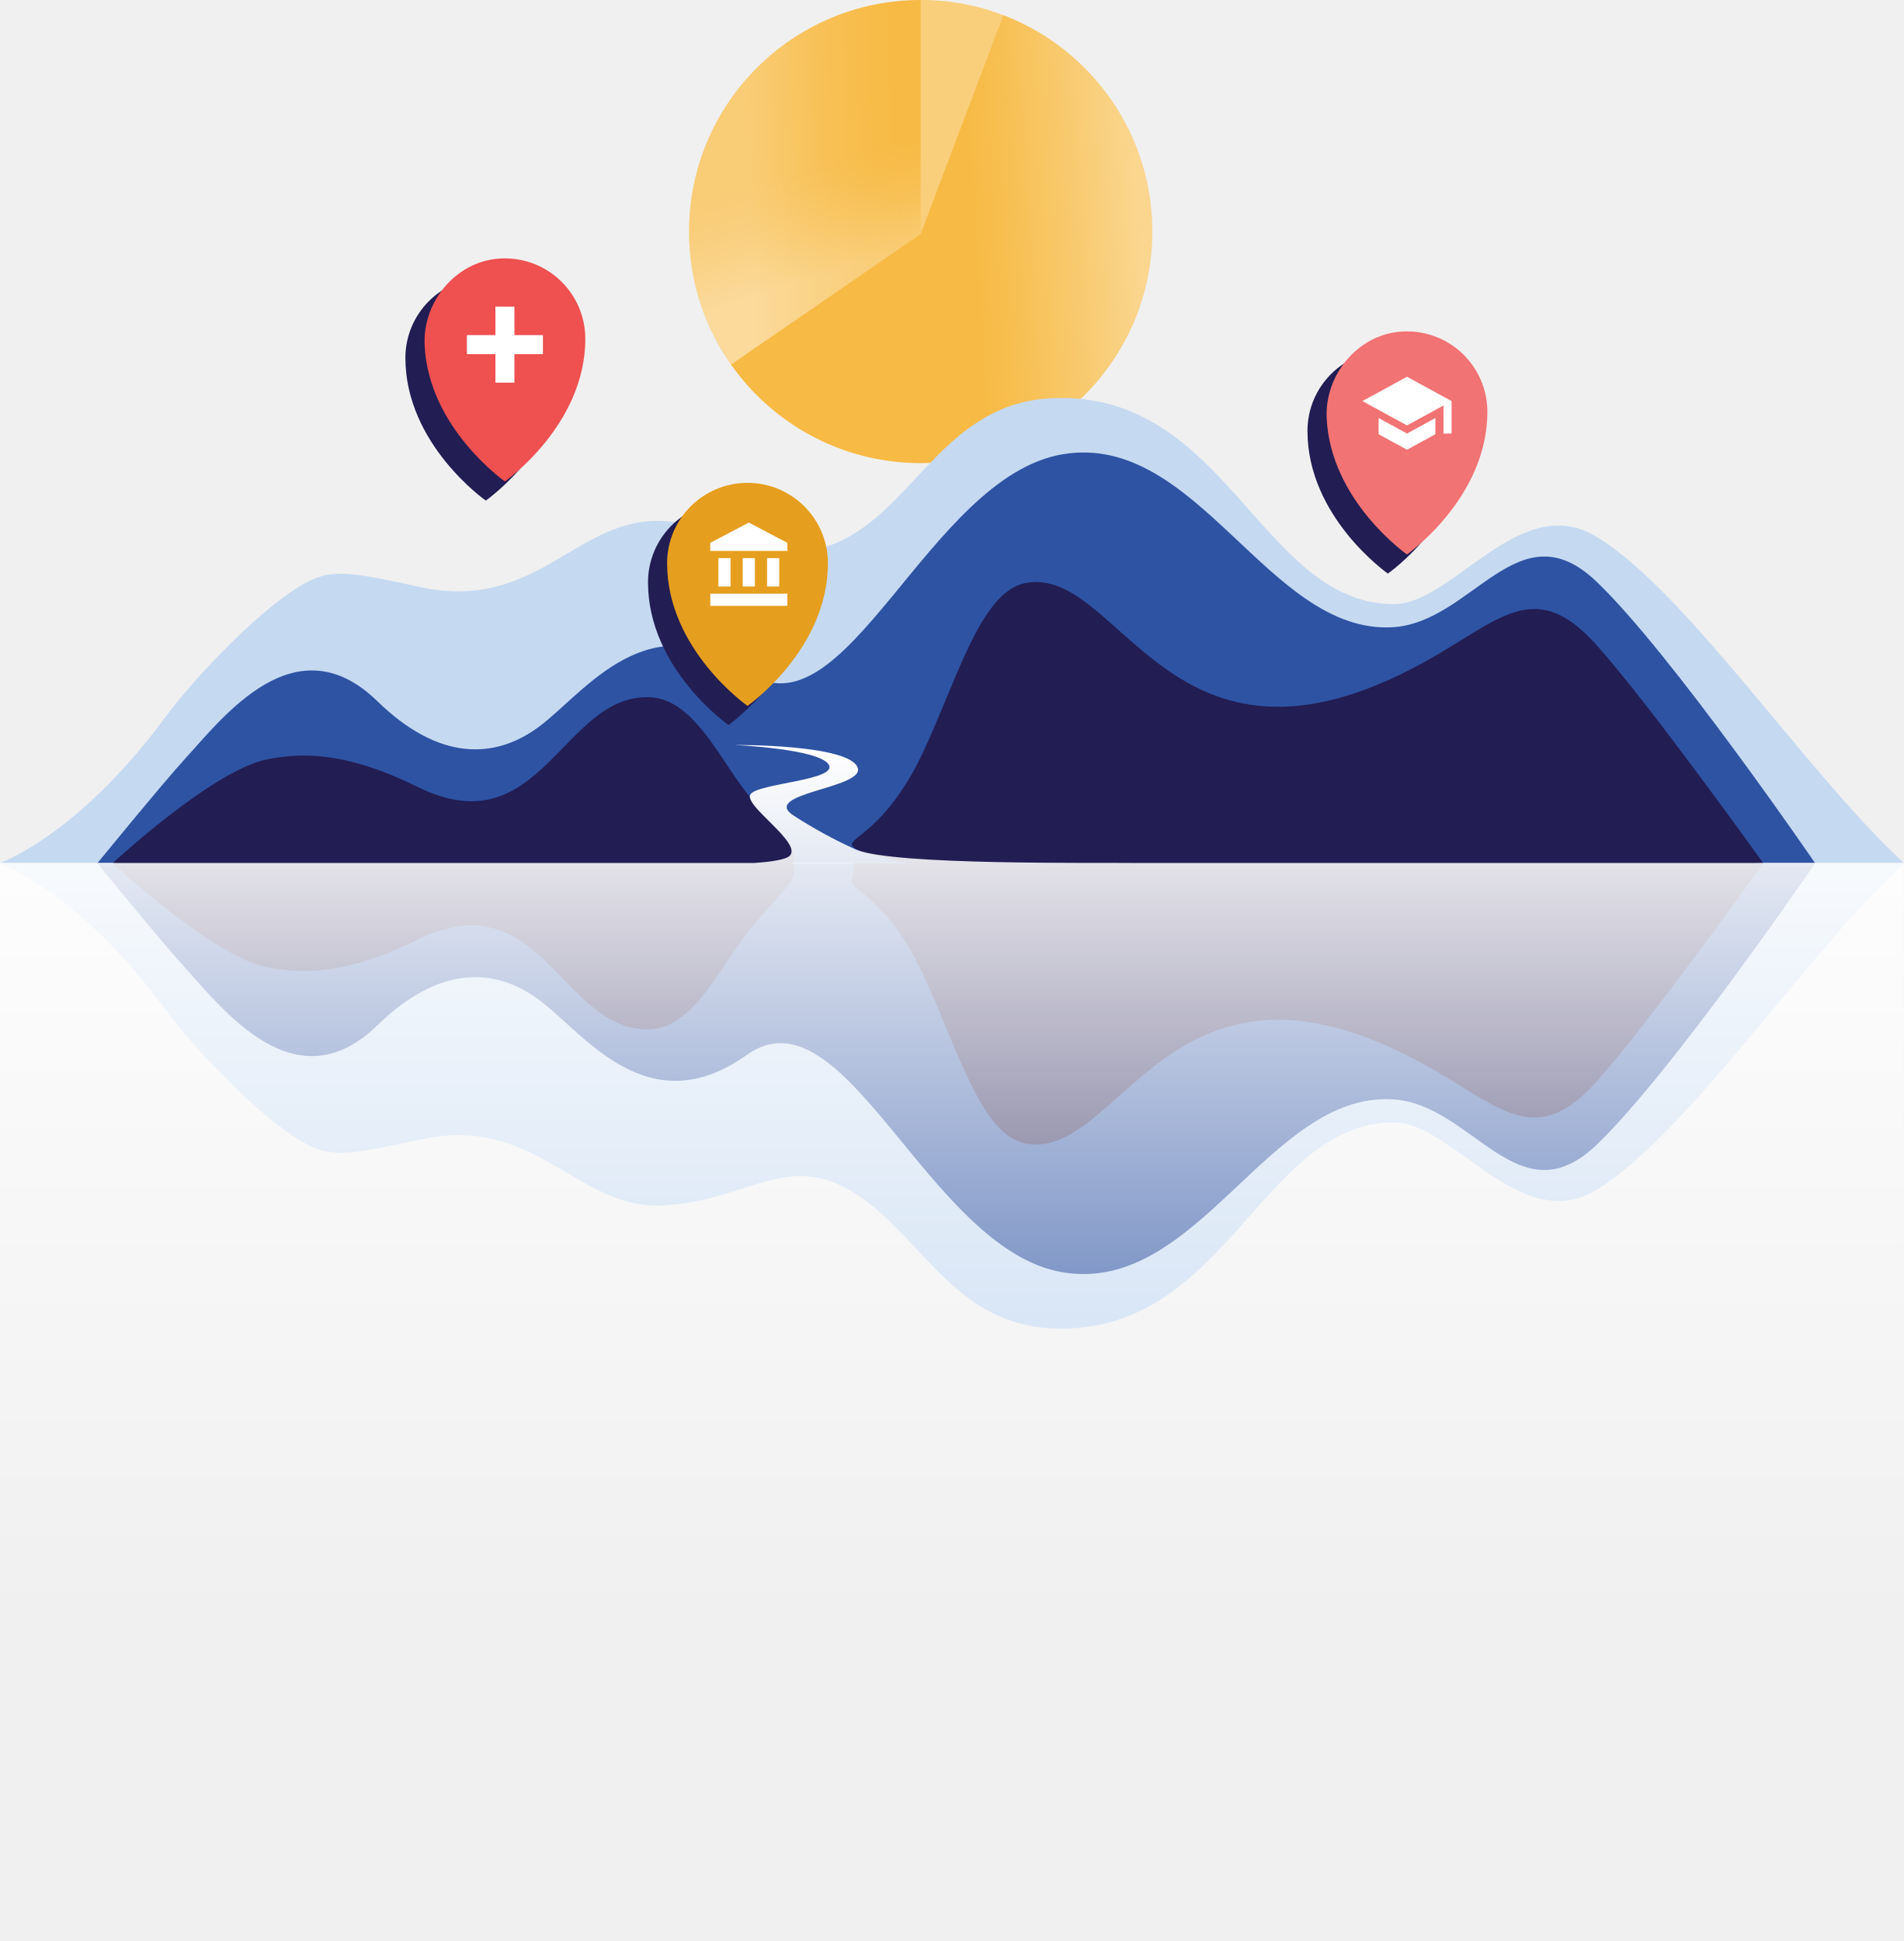
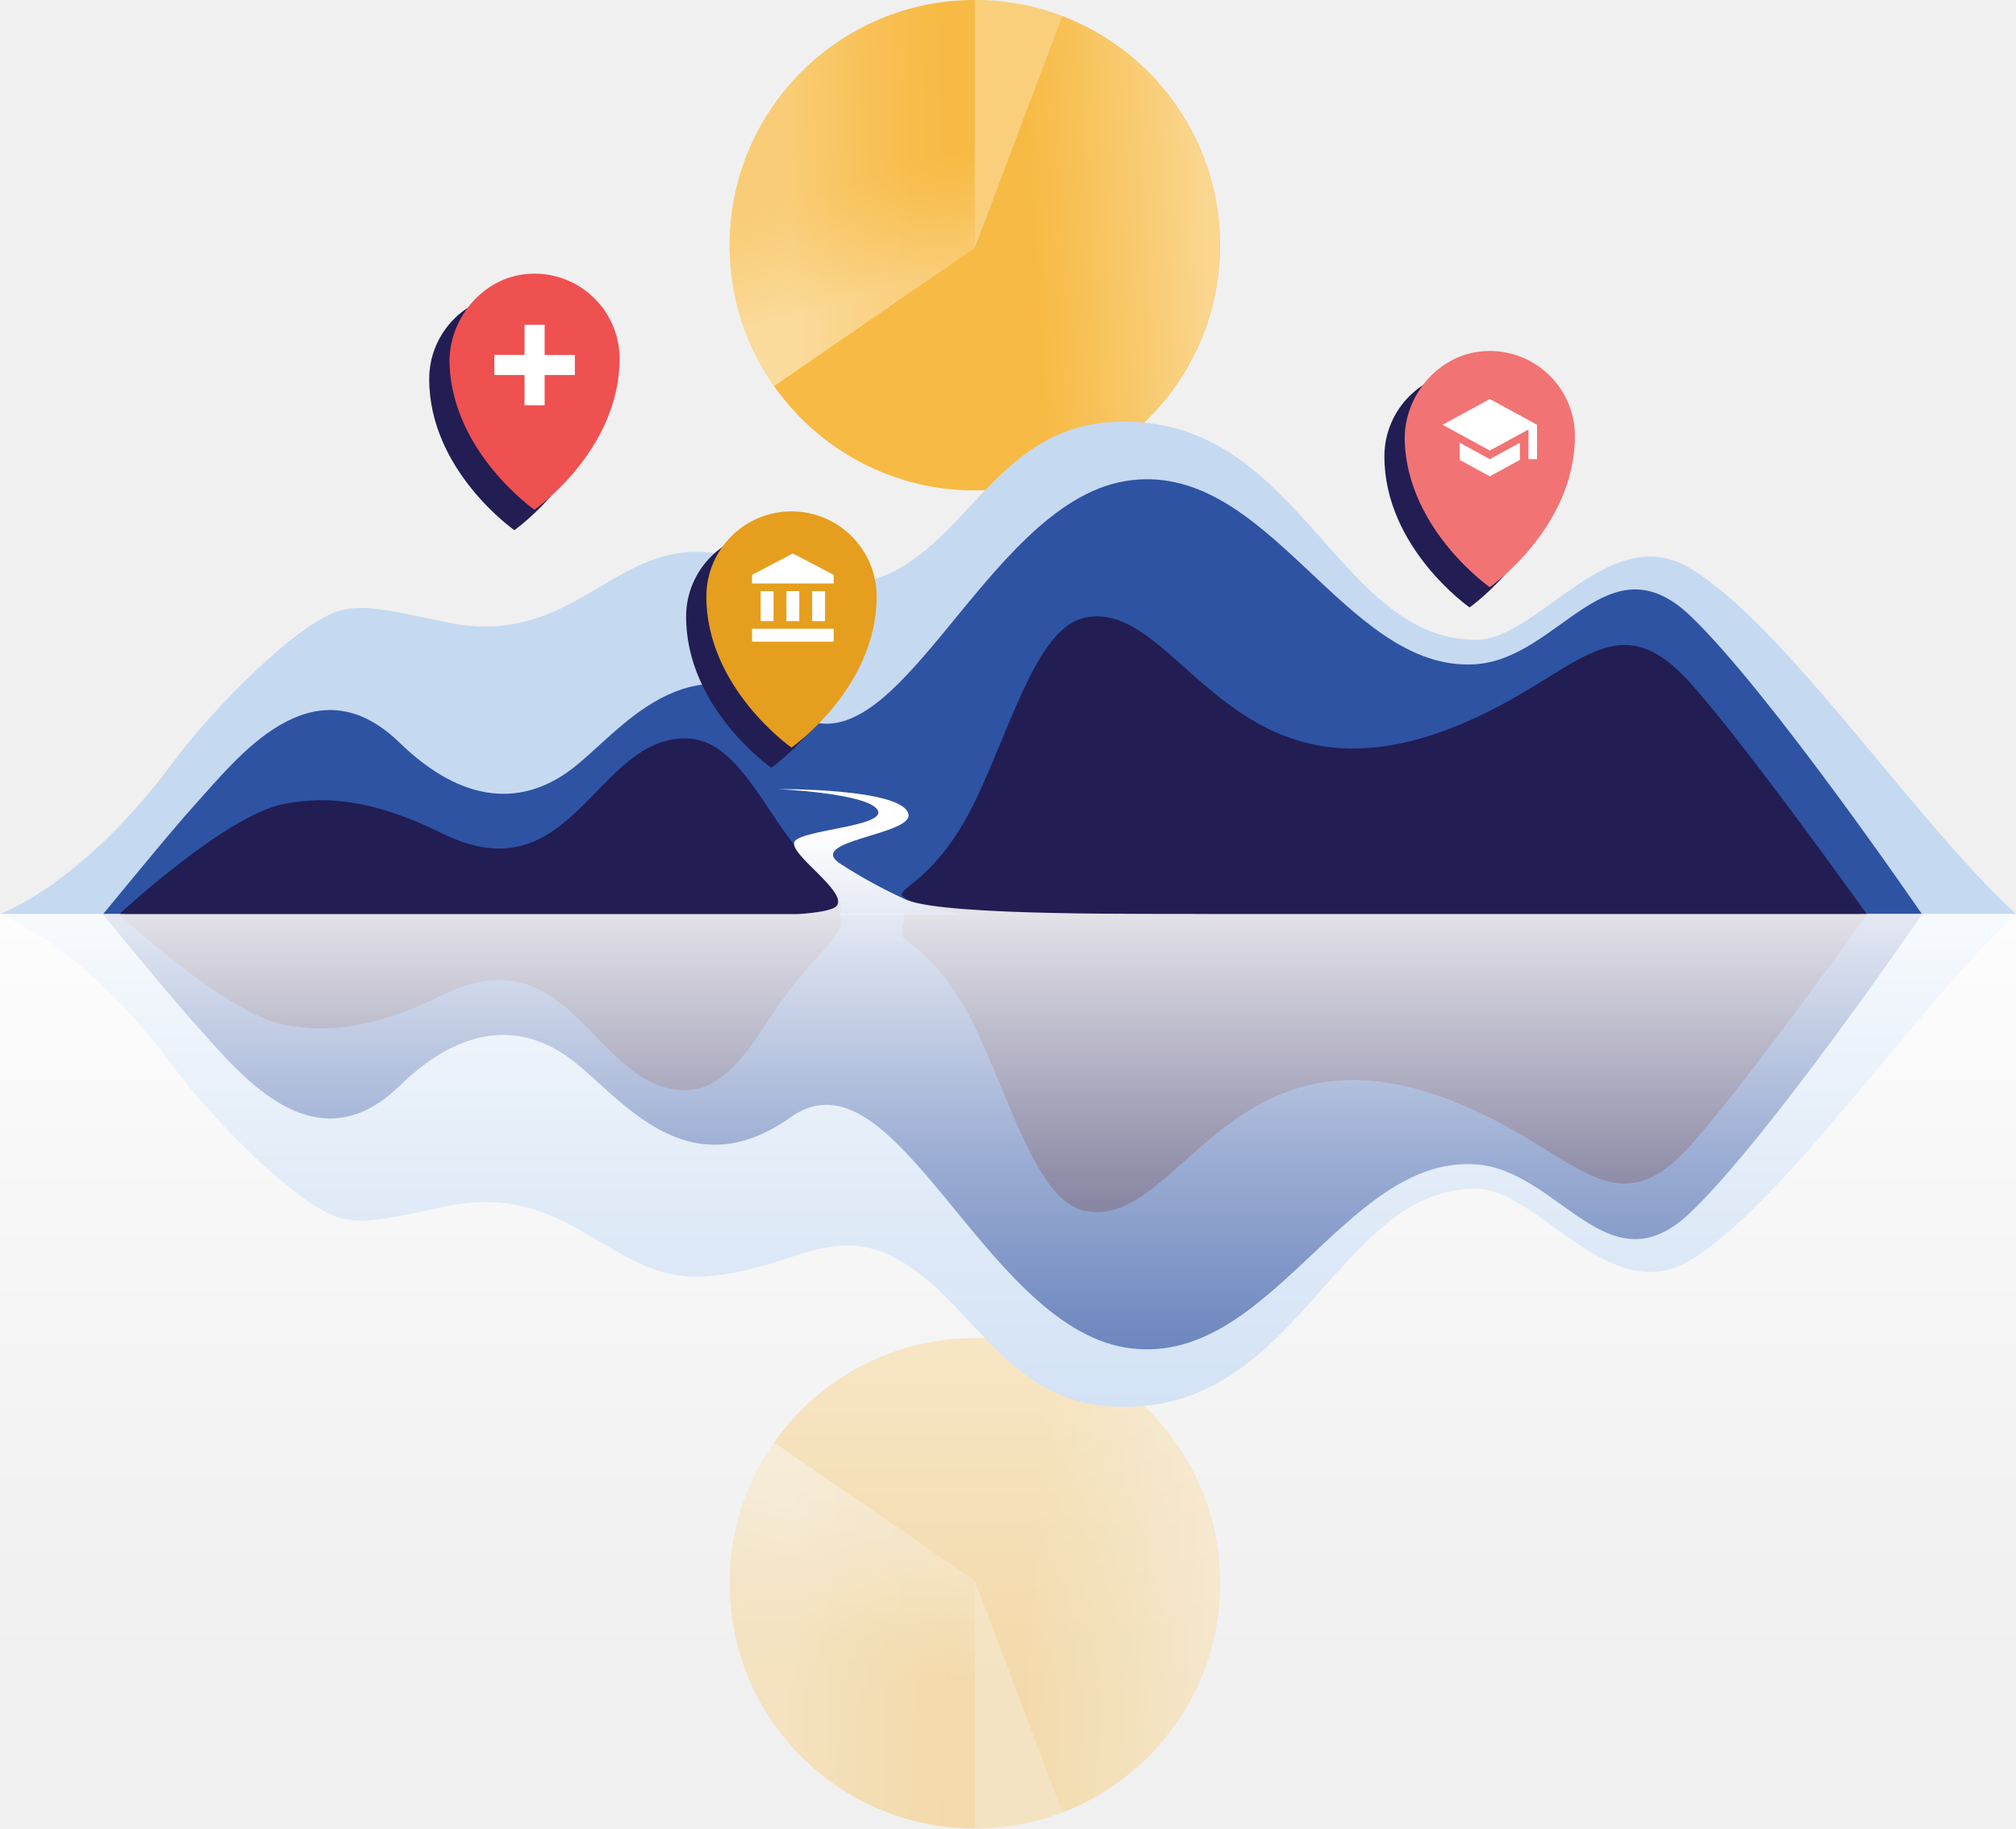
- <svg xmlns="http://www.w3.org/2000/svg" xmlns:xlink="http://www.w3.org/1999/xlink" width="490.371" height="500.001" viewBox="0 0 490.371 500.001">
+ <svg xmlns="http://www.w3.org/2000/svg" xmlns:xlink="http://www.w3.org/1999/xlink" viewBox="0 0 490.37 444.75">
  <defs>
-     <style>.a{fill:#f7ba44;}.b{fill:url(#a);}.c{opacity:0.4;fill:url(#b);}.d{fill:url(#c);}.e,.j{fill:#fff;}.e{opacity:0.3;}.f{fill:url(#d);}.g{fill:url(#e);}.h{fill:#221d53;}.i{fill:#ef5050;}.k{fill:#f27373;}.l{fill:#c5d9f1;}.m{fill:#2e53a3;}.n{fill:url(#f);}.o{fill:#e59e1e;}</style>
-     <linearGradient id="a" x1="-0.715" y1="0.533" x2="0.786" y2="0.478" gradientUnits="objectBoundingBox">
-       <stop offset="0" stop-color="#fff" stop-opacity="0.267" />
-       <stop offset="0.037" stop-color="#fff" stop-opacity="0.235" />
-       <stop offset="0.206" stop-color="#fff" stop-opacity="0.106" />
-       <stop offset="0.348" stop-color="#fff" stop-opacity="0.027" />
-       <stop offset="0.443" stop-color="#fff" stop-opacity="0" />
+     <style>.cls-1{opacity:0.4;}.cls-2{fill:#f7ba44;}.cls-3{fill:url(#linear-gradient);}.cls-10,.cls-4{opacity:0.4;}.cls-10,.cls-4,.cls-6{isolation:isolate;}.cls-4{fill:url(#linear-gradient-2);}.cls-5{fill:url(#linear-gradient-3);}.cls-16,.cls-6{fill:#fff;}.cls-6{opacity:0.3;}.cls-7{fill:url(#linear-gradient-4);}.cls-8{fill:url(#linear-gradient-5);}.cls-9{fill:url(#linear-gradient-6);}.cls-10{fill:url(#linear-gradient-7);}.cls-11{fill:url(#linear-gradient-8);}.cls-12{fill:url(#linear-gradient-9);}.cls-13{fill:url(#linear-gradient-10);}.cls-14{fill:#221d53;}.cls-15{fill:#ef5050;}.cls-17{fill:#f27373;}.cls-18{fill:#c5d9f1;}.cls-19{fill:#2e53a3;}.cls-20{fill:url(#linear-gradient-11);}.cls-21{fill:#e59e1e;}</style>
+     <linearGradient id="linear-gradient" x1="-159.49" y1="586.71" x2="-157.99" y2="586.77" gradientTransform="translate(9707.05 -67302.7) scale(59.64 115.36)" gradientUnits="userSpaceOnUse">
+       <stop offset="0" stop-color="#fff" stop-opacity="0.27" />
+       <stop offset="0.04" stop-color="#fff" stop-opacity="0.23" />
+       <stop offset="0.21" stop-color="#fff" stop-opacity="0.11" />
+       <stop offset="0.35" stop-color="#fff" stop-opacity="0.03" />
+       <stop offset="0.44" stop-color="#fff" stop-opacity="0" />
    </linearGradient>
-     <linearGradient id="b" x1="0.972" y1="0.472" x2="-0.224" y2="0.552" gradientUnits="objectBoundingBox">
+     <linearGradient id="linear-gradient-2" x1="-153.59" y1="586.78" x2="-154.78" y2="586.7" gradientTransform="translate(16952.3 -67301.41) scale(108.46 115.36)" gradientUnits="userSpaceOnUse">
      <stop offset="0" stop-color="#fff" />
-       <stop offset="0.157" stop-color="#fadb9f" />
-       <stop offset="0.276" stop-color="#f8c35d" />
-       <stop offset="0.331" stop-color="#f7ba44" />
+       <stop offset="0.16" stop-color="#fadb9f" />
+       <stop offset="0.28" stop-color="#f8c35d" />
+       <stop offset="0.33" stop-color="#f7ba44" />
    </linearGradient>
-     <linearGradient id="c" x1="-2.111" y1="0.553" x2="2.095" y2="0.448" xlink:href="#a" />
-     <linearGradient id="d" x1="0.264" y1="0.514" x2="1.766" y2="0.446" xlink:href="#a" />
-     <linearGradient id="e" x1="0.58" y1="0.759" x2="0.451" y2="0.078" xlink:href="#a" />
-     <linearGradient id="f" x1="0.5" y1="1" x2="0.5" gradientUnits="objectBoundingBox">
-       <stop offset="0.264" stop-color="#fff" stop-opacity="0" />
-       <stop offset="1" stop-color="#fff" />
+     <linearGradient id="linear-gradient-3" x1="-177.75" y1="639.71" x2="-173.55" y2="639.82" gradientTransform="translate(3977.21 -38160.69) scale(21.29 60.3)" xlink:href="#linear-gradient" />
+     <linearGradient id="linear-gradient-4" x1="-158.51" y1="600" x2="-157.01" y2="600.07" gradientTransform="translate(9647.77 -55943.56) scale(59.65 93.9)" xlink:href="#linear-gradient" />
+     <linearGradient id="linear-gradient-5" x1="-158.19" y1="599.75" x2="-158.32" y2="600.44" gradientTransform="translate(9647.77 -55943.56) scale(59.65 93.9)" xlink:href="#linear-gradient" />
+     <linearGradient id="linear-gradient-6" x1="-159.49" y1="529.56" x2="-157.99" y2="529.61" gradientTransform="matrix(59.64, 0, 0, -115.36, 9707.05, 61154.26)" xlink:href="#linear-gradient" />
+     <linearGradient id="linear-gradient-7" x1="-153.59" y1="529.62" x2="-154.78" y2="529.54" gradientTransform="matrix(108.46, 0, 0, -115.36, 16952.3, 61152.97)" xlink:href="#linear-gradient-2" />
+     <linearGradient id="linear-gradient-8" x1="-177.75" y1="530.36" x2="-173.55" y2="530.47" gradientTransform="matrix(21.29, 0, 0, -60.3, 3977.21, 32012.25)" xlink:href="#linear-gradient" />
+     <linearGradient id="linear-gradient-9" x1="-158.51" y1="529.78" x2="-157.01" y2="529.85" gradientTransform="matrix(59.65, 0, 0, -93.9, 9647.77, 49795.12)" xlink:href="#linear-gradient" />
+     <linearGradient id="linear-gradient-10" x1="-158.19" y1="529.54" x2="-158.32" y2="530.22" gradientTransform="matrix(59.65, 0, 0, -93.9, 9647.77, 49795.12)" xlink:href="#linear-gradient" />
+     <linearGradient id="linear-gradient-11" x1="-150.05" y1="528.71" x2="-150.05" y2="529.53" gradientTransform="matrix(490.37, 0, 0, -308.09, 73824.28, 163335.94)" gradientUnits="userSpaceOnUse">
+       <stop offset="0.13" stop-color="#fff" stop-opacity="0" />
+       <stop offset="0.2" stop-color="#fff" stop-opacity="0.04" />
+       <stop offset="0.32" stop-color="#fff" stop-opacity="0.14" />
+       <stop offset="0.47" stop-color="#fff" stop-opacity="0.3" />
+       <stop offset="0.65" stop-color="#fff" stop-opacity="0.52" />
+       <stop offset="0.85" stop-color="#fff" stop-opacity="0.81" />
+       <stop offset="0.97" stop-color="#fff" />
    </linearGradient>
  </defs>
-   <g transform="translate(-984 -452)">
-     <circle class="a" cx="59.643" cy="59.643" r="59.643" transform="translate(1161.48 452)" />
-     <path class="b" d="M2184.153,3580.968a59.655,59.655,0,0,0-38.35-55.714l-21.294,56.367v58.991A59.645,59.645,0,0,0,2184.153,3580.968Z" transform="translate(-903.386 -3069.324)" />
-     <path class="c" d="M2145.8,3525.254l-21.294,56.367-48.813,33.6a59.639,59.639,0,1,0,70.107-89.966Z" transform="translate(-903.386 -3069.324)" />
-     <path class="d" d="M2124.509,3581.621l21.294-56.367a59.478,59.478,0,0,0-21.294-3.929Z" transform="translate(-903.386 -3069.324)" />
-     <path class="e" d="M2124.509,3581.621l21.294-56.367a59.478,59.478,0,0,0-21.294-3.929Z" transform="translate(-903.386 -3069.324)" />
-     <path class="f" d="M2124.509,3521.325a59.628,59.628,0,0,0-48.813,93.9l48.813-33.6Z" transform="translate(-903.386 -3069.324)" />
-     <path class="g" d="M2124.509,3521.325a59.628,59.628,0,0,0-48.813,93.9l48.813-33.6Z" transform="translate(-903.386 -3069.324)" />
-     <g transform="translate(269 -4212)">
-       <path class="h" d="M2012.511,3592.818a20.71,20.71,0,0,0-20.71,20.711h0c0,22.265,20.7,36.739,20.71,36.744h0c.008,0,21.029-14.7,20.707-37.257a20.635,20.635,0,0,0-20.707-20.2Z" transform="translate(-1172.386 1142.675)" />
-       <path class="i" d="M2015.8,3587.949c-11.051.845-19.516,11.085-19.05,22.159.9,21.408,20.672,35.23,20.68,35.235h0c.007-.005,20.711-14.479,20.711-36.745A20.714,20.714,0,0,0,2015.8,3587.949Z" transform="translate(-1172.386 1142.675)" />
-       <path class="j" d="M2027.224,3612.549h-7.342v7.342h-4.895v-7.342h-7.342v-4.9h7.342v-7.342h4.895v7.342h7.342Z" transform="translate(-1172.386 1142.675)" />
-     </g>
-     <g transform="translate(269 -4212)">
-       <path class="h" d="M2244.852,3611.623a20.711,20.711,0,0,0-20.711,20.711h0c0,22.265,20.7,36.739,20.711,36.744h0c.008,0,21.029-14.7,20.707-37.257a20.635,20.635,0,0,0-20.707-20.2Z" transform="translate(-1172.386 1142.675)" />
-       <path class="k" d="M2248.139,3606.754c-11.051.845-19.516,11.084-19.05,22.159.9,21.408,20.672,35.23,20.68,35.235h0c.007,0,20.711-14.479,20.711-36.745A20.714,20.714,0,0,0,2248.139,3606.754Z" transform="translate(-1172.386 1142.675)" />
-       <path class="j" d="M2249.775,3618.376l-11.49,6.267,11.49,6.268,9.4-5.129V3633h2.089v-8.357Zm-7.312,10.634v4.178l7.312,3.99,7.312-3.99v-4.178l-7.312,3.99Z" transform="translate(-1172.386 1142.675)" />
-     </g>
-     <g transform="translate(-903.386 -3069.324)">
-       <path class="l" d="M2298.5,3827.868c-19.67,11.86-36.871-17.406-52.076-17.407-34.3,0-43.1,55.245-88.2,53.045-24.167-1.179-32.935-22.128-48.3-33.193-19.006-13.685-28.382,0-51.19,1.52s-32.775-23.568-63.1-16.979c-16.649,3.617-22.262,4.743-28.678,1.52-11.4-5.727-29.479-24.832-37.046-35.106-22.445-30.471-42.512-37.5-42.512-37.5h490.371C2353.083,3766.4,2321.757,3813.843,2298.5,3827.868Z" />
-       <path class="m" d="M2246.054,3804.507c-32-1.837-50.233,50.387-84.951,44.559s-56.005-74-81.346-56.006-41.56-5.068-53.218-13.938-26.185-9.05-41.941,6.308c-21.16,20.627-39.838-4.229-49.646-14.924-5.495-5.991-22.445-26.736-22.445-26.736h442.359s-37.182,54.325-56.369,72.563C2278.4,3835.433,2266.665,3805.689,2246.054,3804.507Z" />
-       <path class="h" d="M2054.669,3786.471c-22.555.761-27.877-38.857-59.807-23.06-19.355,9.575-30.82,8.564-38.506,7.1-14.031-2.681-39.91-26.736-39.91-26.736s168.672-14.341,175.138.041c2.138,4.755-5.841,9.316-13.824,20.624C2071.2,3773.73,2064.844,3786.128,2054.669,3786.471Z" />
-       <path class="h" d="M2135.024,3741.73c-7.195.526-28.23-2.855-28.23-2.855s1.058,5.915.174,8.194a7.226,7.226,0,0,0-.161,1.556c.2,1.969,9.452,4.843,18.253,23.555,8.852,18.821,14.926,41.407,26.35,43.688,24.634,4.918,37.013-56.428,102.479-20.527,19.6,10.748,28.628,22.488,44.608,4.688,13.763-15.33,42.992-56.26,42.992-56.26S2185.786,3738.014,2135.024,3741.73Z" />
-       <path class="l" d="M2298.5,3659.537c-19.67-11.86-36.871,17.406-52.076,17.406-34.3,0-43.1-55.245-88.2-53.044-24.167,1.179-32.935,22.128-48.3,33.193-19.006,13.685-28.382,0-51.19-1.52s-32.775,23.568-63.1,16.979c-16.649-3.617-22.262-4.744-28.678-1.521-11.4,5.728-29.479,24.833-37.046,35.106-22.445,30.472-42.512,37.5-42.512,37.5h490.371C2353.083,3721,2321.757,3673.562,2298.5,3659.537Z" />
-       <path class="m" d="M2246.054,3682.9c-32,1.837-50.233-50.387-84.951-44.559s-56.005,74-81.346,56-41.56,5.069-53.218,13.938-26.185,9.05-41.941-6.308c-21.16-20.626-39.838,4.23-49.646,14.925-5.495,5.991-22.445,26.736-22.445,26.736h442.359s-37.182-54.325-56.369-72.563C2278.4,3651.972,2266.665,3681.716,2246.054,3682.9Z" />
-       <path class="h" d="M2054.669,3700.933c-22.555-.76-27.877,38.857-59.807,23.061-19.355-9.575-30.82-8.564-38.506-7.1-14.031,2.682-39.91,26.737-39.91,26.737s168.672,14.34,175.138-.041c2.138-4.755-5.841-9.316-13.824-20.624C2071.2,3713.675,2064.844,3701.276,2054.669,3700.933Z" />
-       <path class="h" d="M2298.5,3687.376c-15.98-17.8-25.009-6.06-44.608,4.688-65.466,35.9-77.845-25.445-102.479-20.527-11.424,2.281-17.5,24.867-26.35,43.688-11.4,24.244-23.573,21.9-15.822,25.449a118.451,118.451,0,0,0,25.786,5c50.762,3.716,206.465-2.04,206.465-2.04S2312.26,3702.706,2298.5,3687.376Z" />
-       <path class="n" d="M2181.754,3743.635c-12.885-.148-63.976.626-73.874-3.436a123.1,123.1,0,0,1-15.875-8.645c-9.439-5.811,17.7-7.1,16.338-12.3-1.635-6.243-31.721-6.022-31.721-6.022s21.762.987,24.215,5.056-18.451,4.793-20.178,7.692,13.21,12.319,10.2,15.719c-.922,1.042-4.648,1.626-9.367,1.936H1887.386v277.69h490.371v-277.69Z" />
-     </g>
-     <g transform="translate(269 -4212)">
-       <path class="h" d="M2075,3650.622a20.71,20.71,0,0,0-20.709,20.71h0c0,22.267,20.709,36.741,20.709,36.741s20.709-14.474,20.709-36.741a20.709,20.709,0,0,0-20.709-20.71Z" transform="translate(-1172.386 1142.675)" />
-       <path class="o" d="M2079.917,3645.706a20.709,20.709,0,0,0-20.709,20.709c0,22.268,20.709,36.743,20.709,36.743s20.709-14.475,20.709-36.743A20.709,20.709,0,0,0,2079.917,3645.706Z" transform="translate(-1172.386 1142.675)" />
-       <g transform="translate(-1172.386 1142.675)">
-         <rect class="j" width="3.134" height="7.312" transform="translate(2072.417 3665.094)" />
-         <rect class="j" width="19.846" height="3.134" transform="translate(2070.328 3674.255)" />
-         <path class="j" d="M2080.251,3655.932l-9.923,5.223v2.089h19.846v-2.089Z" />
-         <rect class="j" width="3.134" height="7.312" transform="translate(2084.952 3665.094)" />
-         <rect class="j" width="3.134" height="7.312" transform="translate(2078.684 3665.094)" />
+   <g id="Layer_2" data-name="Layer 2">
+     <g id="Layer_1-2" data-name="Layer 1">
+       <g class="cls-1">
+         <circle id="Ellipse_24" data-name="Ellipse 24" class="cls-2" cx="237.11" cy="385.11" r="59.64" />
+         <path id="Path_5988" data-name="Path 5988" class="cls-3" d="M296.75,385.11a59.64,59.64,0,0,1-38.35,55.72l-21.29-56.37v-59A59.64,59.64,0,0,1,296.75,385.11Z" />
+         <path id="Path_5989" data-name="Path 5989" class="cls-4" d="M258.4,440.83l-21.29-56.37-48.82-33.6a59.64,59.64,0,1,1,70.11,90Z" />
+         <path id="Path_5990" data-name="Path 5990" class="cls-5" d="M237.11,384.46l21.29,56.36a59.12,59.12,0,0,1-21.29,3.93Z" />
+         <path id="Path_5991" data-name="Path 5991" class="cls-6" d="M237.11,384.46l21.29,56.36a59.12,59.12,0,0,1-21.29,3.93Z" />
+         <path id="Path_5992" data-name="Path 5992" class="cls-7" d="M237.11,444.75a59.62,59.62,0,0,1-48.81-93.9l48.81,33.6Z" />
+         <path id="Path_5993" data-name="Path 5993" class="cls-8" d="M237.11,444.75a59.62,59.62,0,0,1-48.81-93.9l48.81,33.6Z" />
+       </g>
+       <circle id="Ellipse_24-2" data-name="Ellipse 24" class="cls-2" cx="237.11" cy="59.64" r="59.64" />
+       <path id="Path_5988-2" data-name="Path 5988" class="cls-9" d="M296.75,59.64A59.64,59.64,0,0,0,258.4,3.93L237.11,60.3v59A59.65,59.65,0,0,0,296.75,59.64Z" />
+       <path id="Path_5989-2" data-name="Path 5989" class="cls-10" d="M258.4,3.93,237.11,60.3,188.29,93.9a59.64,59.64,0,1,0,70.11-90Z" />
+       <path id="Path_5990-2" data-name="Path 5990" class="cls-11" d="M237.11,60.3,258.4,3.93A59.55,59.55,0,0,0,237.11,0Z" />
+       <path id="Path_5991-2" data-name="Path 5991" class="cls-6" d="M237.11,60.3,258.4,3.93A59.55,59.55,0,0,0,237.11,0Z" />
+       <path id="Path_5992-2" data-name="Path 5992" class="cls-12" d="M237.11,0A59.62,59.62,0,0,0,188.3,93.9l48.81-33.6Z" />
+       <path id="Path_5993-2" data-name="Path 5993" class="cls-13" d="M237.11,0A59.62,59.62,0,0,0,188.3,93.9l48.81-33.6Z" />
+       <g id="Group_64" data-name="Group 64">
+         <path id="Path_107" data-name="Path 107" class="cls-14" d="M125.11,71.49A20.71,20.71,0,0,0,104.4,92.2h0c0,22.27,20.7,36.74,20.71,36.75h0s21-14.7,20.71-37.26a20.64,20.64,0,0,0-20.71-20.2Z" />
+         <path id="Path_5952" data-name="Path 5952" class="cls-15" d="M128.4,66.62c-11.05.85-19.51,11.09-19.05,22.16C110.25,110.19,130,124,130,124h0s20.71-14.48,20.71-36.75A20.71,20.71,0,0,0,130,66.56C129.49,66.56,128.94,66.58,128.4,66.62Z" />
+         <path id="Path_5956" data-name="Path 5956" class="cls-16" d="M139.83,91.22h-7.35v7.35h-4.89V91.22h-7.34v-4.9h7.34V79h4.89v7.34h7.35Z" />
+       </g>
+       <g id="Group_65" data-name="Group 65">
+         <path id="Path_107-2" data-name="Path 107-2" class="cls-14" d="M357.45,90.3A20.71,20.71,0,0,0,336.74,111h0c0,22.26,20.7,36.74,20.71,36.74h0s21-14.7,20.71-37.25a20.63,20.63,0,0,0-20.71-20.2Z" />
+         <path id="Path_5954" data-name="Path 5954" class="cls-17" d="M360.74,85.43c-11.05.84-19.52,11.08-19.05,22.16.9,21.41,20.67,35.23,20.68,35.23h0s20.71-14.48,20.71-36.74a20.72,20.72,0,0,0-20.71-20.72C361.82,85.36,361.28,85.39,360.74,85.43Z" />
+         <path id="Path_5957" data-name="Path 5957" class="cls-16" d="M362.38,97.05l-11.49,6.27,11.49,6.27,9.4-5.13v7.22h2.09v-8.36Zm-7.32,10.64v4.17l7.32,4,7.31-4v-4.17l-7.31,4Z" />
+       </g>
+       <path id="Path_5943" data-name="Path 5943" class="cls-18" d="M411.1,306.54c-19.67,11.86-36.87-17.4-52.07-17.4-34.3,0-43.1,55.24-88.2,53-24.17-1.18-32.94-22.13-48.3-33.19-19-13.69-28.39,0-51.19,1.52s-32.78-23.57-63.1-17c-16.65,3.62-22.27,4.74-28.68,1.52-11.4-5.73-29.48-24.83-37.05-35.11C20.07,229.47,0,222.44,0,222.44H490.37C465.68,245.08,434.36,292.52,411.1,306.54Z" />
+       <path id="Path_5944" data-name="Path 5944" class="cls-19" d="M358.66,283.18c-32-1.83-50.24,50.39-85,44.56s-56-74-81.34-56-41.56-5.07-53.22-13.94S113,248.75,97.2,264.11C76,284.73,57.36,259.88,47.55,249.18c-5.49-6-22.44-26.73-22.44-26.73H467.47S430.29,276.77,411.1,295C391,314.11,379.27,284.36,358.66,283.18Z" />
+       <path id="Path_5945" data-name="Path 5945" class="cls-14" d="M167.27,265.15c-22.55.76-27.88-38.86-59.81-23.06-19.35,9.57-30.82,8.56-38.5,7.1-14-2.68-39.91-26.74-39.91-26.74s168.67-14.34,175.14,0c2.13,4.76-5.85,9.32-13.83,20.63C183.8,252.41,177.45,264.8,167.27,265.15Z" />
+       <path id="Path_5946" data-name="Path 5946" class="cls-14" d="M247.63,220.41c-7.2.52-28.23-2.86-28.23-2.86s1,5.92.17,8.2a7.35,7.35,0,0,0-.16,1.55c.2,2,9.45,4.84,18.25,23.56s14.93,41.4,26.35,43.68c24.64,4.92,37-56.42,102.48-20.52,19.6,10.74,28.63,22.48,44.61,4.68,13.76-15.33,43-56.26,43-56.26S298.39,216.69,247.63,220.41Z" />
+       <path id="Path_5947" data-name="Path 5947" class="cls-18" d="M411.1,138.21c-19.67-11.86-36.87,17.41-52.07,17.41-34.3,0-43.1-55.25-88.2-53-24.17,1.17-32.94,22.12-48.3,33.19-19,13.68-28.39,0-51.19-1.52s-32.78,23.57-63.1,17c-16.65-3.62-22.27-4.75-28.68-1.52-11.4,5.72-29.48,24.83-37.05,35.1C20.07,215.28,0,222.31,0,222.31H490.37C465.68,199.68,434.36,152.24,411.1,138.21Z" />
+       <path id="Path_5948" data-name="Path 5948" class="cls-19" d="M358.66,161.58c-32,1.83-50.24-50.39-85-44.56s-56,74-81.34,56S150.8,178.09,139.14,187,113,196,97.2,180.65C76,160,57.36,184.88,47.55,195.57c-5.49,6-22.44,26.74-22.44,26.74H467.47S430.29,168,411.1,149.74C391,130.65,379.27,160.39,358.66,161.58Z" />
+       <path id="Path_5949" data-name="Path 5949" class="cls-14" d="M167.27,179.61c-22.55-.76-27.88,38.86-59.81,23.06-19.35-9.57-30.82-8.56-38.5-7.1-14,2.68-39.91,26.74-39.91,26.74s168.67,14.34,175.14,0c2.13-4.76-5.85-9.32-13.83-20.63C183.8,192.35,177.45,180,167.27,179.61Z" />
+       <path id="Path_5950" data-name="Path 5950" class="cls-14" d="M411.1,166.05c-16-17.8-25-6.06-44.61,4.69C301,206.64,288.65,145.29,264,150.21c-11.42,2.28-17.5,24.87-26.35,43.69-11.4,24.24-23.57,21.9-15.82,25.45a118.61,118.61,0,0,0,25.79,5c50.76,3.72,206.46-2,206.46-2S424.86,181.38,411.1,166.05Z" />
+       <path id="Path_5951" data-name="Path 5951" class="cls-20" d="M294.37,222.31c-12.89-.15-64,.63-73.88-3.43a123.09,123.09,0,0,1-15.87-8.65c-9.44-5.81,17.7-7.1,16.34-12.3-1.64-6.24-31.72-6-31.72-6s21.76,1,24.21,5.05-18.45,4.8-20.18,7.7,13.21,12.31,10.2,15.71c-.92,1-4.65,1.63-9.36,1.94H0V444.75H490.37V222.31Z" />
+       <g id="Group_67" data-name="Group 67">
+         <path id="Path_107-3" data-name="Path 107-3" class="cls-14" d="M187.6,129.3A20.71,20.71,0,0,0,166.89,150h0c0,22.26,20.71,36.74,20.71,36.74s20.71-14.48,20.71-36.74A20.71,20.71,0,0,0,187.6,129.3Z" />
+         <path id="Path_5953" data-name="Path 5953" class="cls-21" d="M192.52,124.38a20.71,20.71,0,0,0-20.71,20.71c0,22.27,20.71,36.74,20.71,36.74s20.71-14.47,20.71-36.74A20.71,20.71,0,0,0,192.52,124.38Z" />
+         <g id="Group_27" data-name="Group 27">
+           <rect id="Rectangle_313" data-name="Rectangle 313" class="cls-16" x="185.02" y="143.77" width="3.13" height="7.31" />
+           <rect id="Rectangle_314" data-name="Rectangle 314" class="cls-16" x="182.93" y="152.93" width="19.85" height="3.13" />
+           <path id="Path_5955" data-name="Path 5955" class="cls-16" d="M192.85,134.61l-9.92,5.22v2.09h19.85v-2.09Z" />
+           <rect id="Rectangle_315" data-name="Rectangle 315" class="cls-16" x="197.55" y="143.77" width="3.13" height="7.31" />
+           <rect id="Rectangle_316" data-name="Rectangle 316" class="cls-16" x="191.29" y="143.77" width="3.13" height="7.31" />
+         </g>
      </g>
    </g>
  </g>
</svg>
